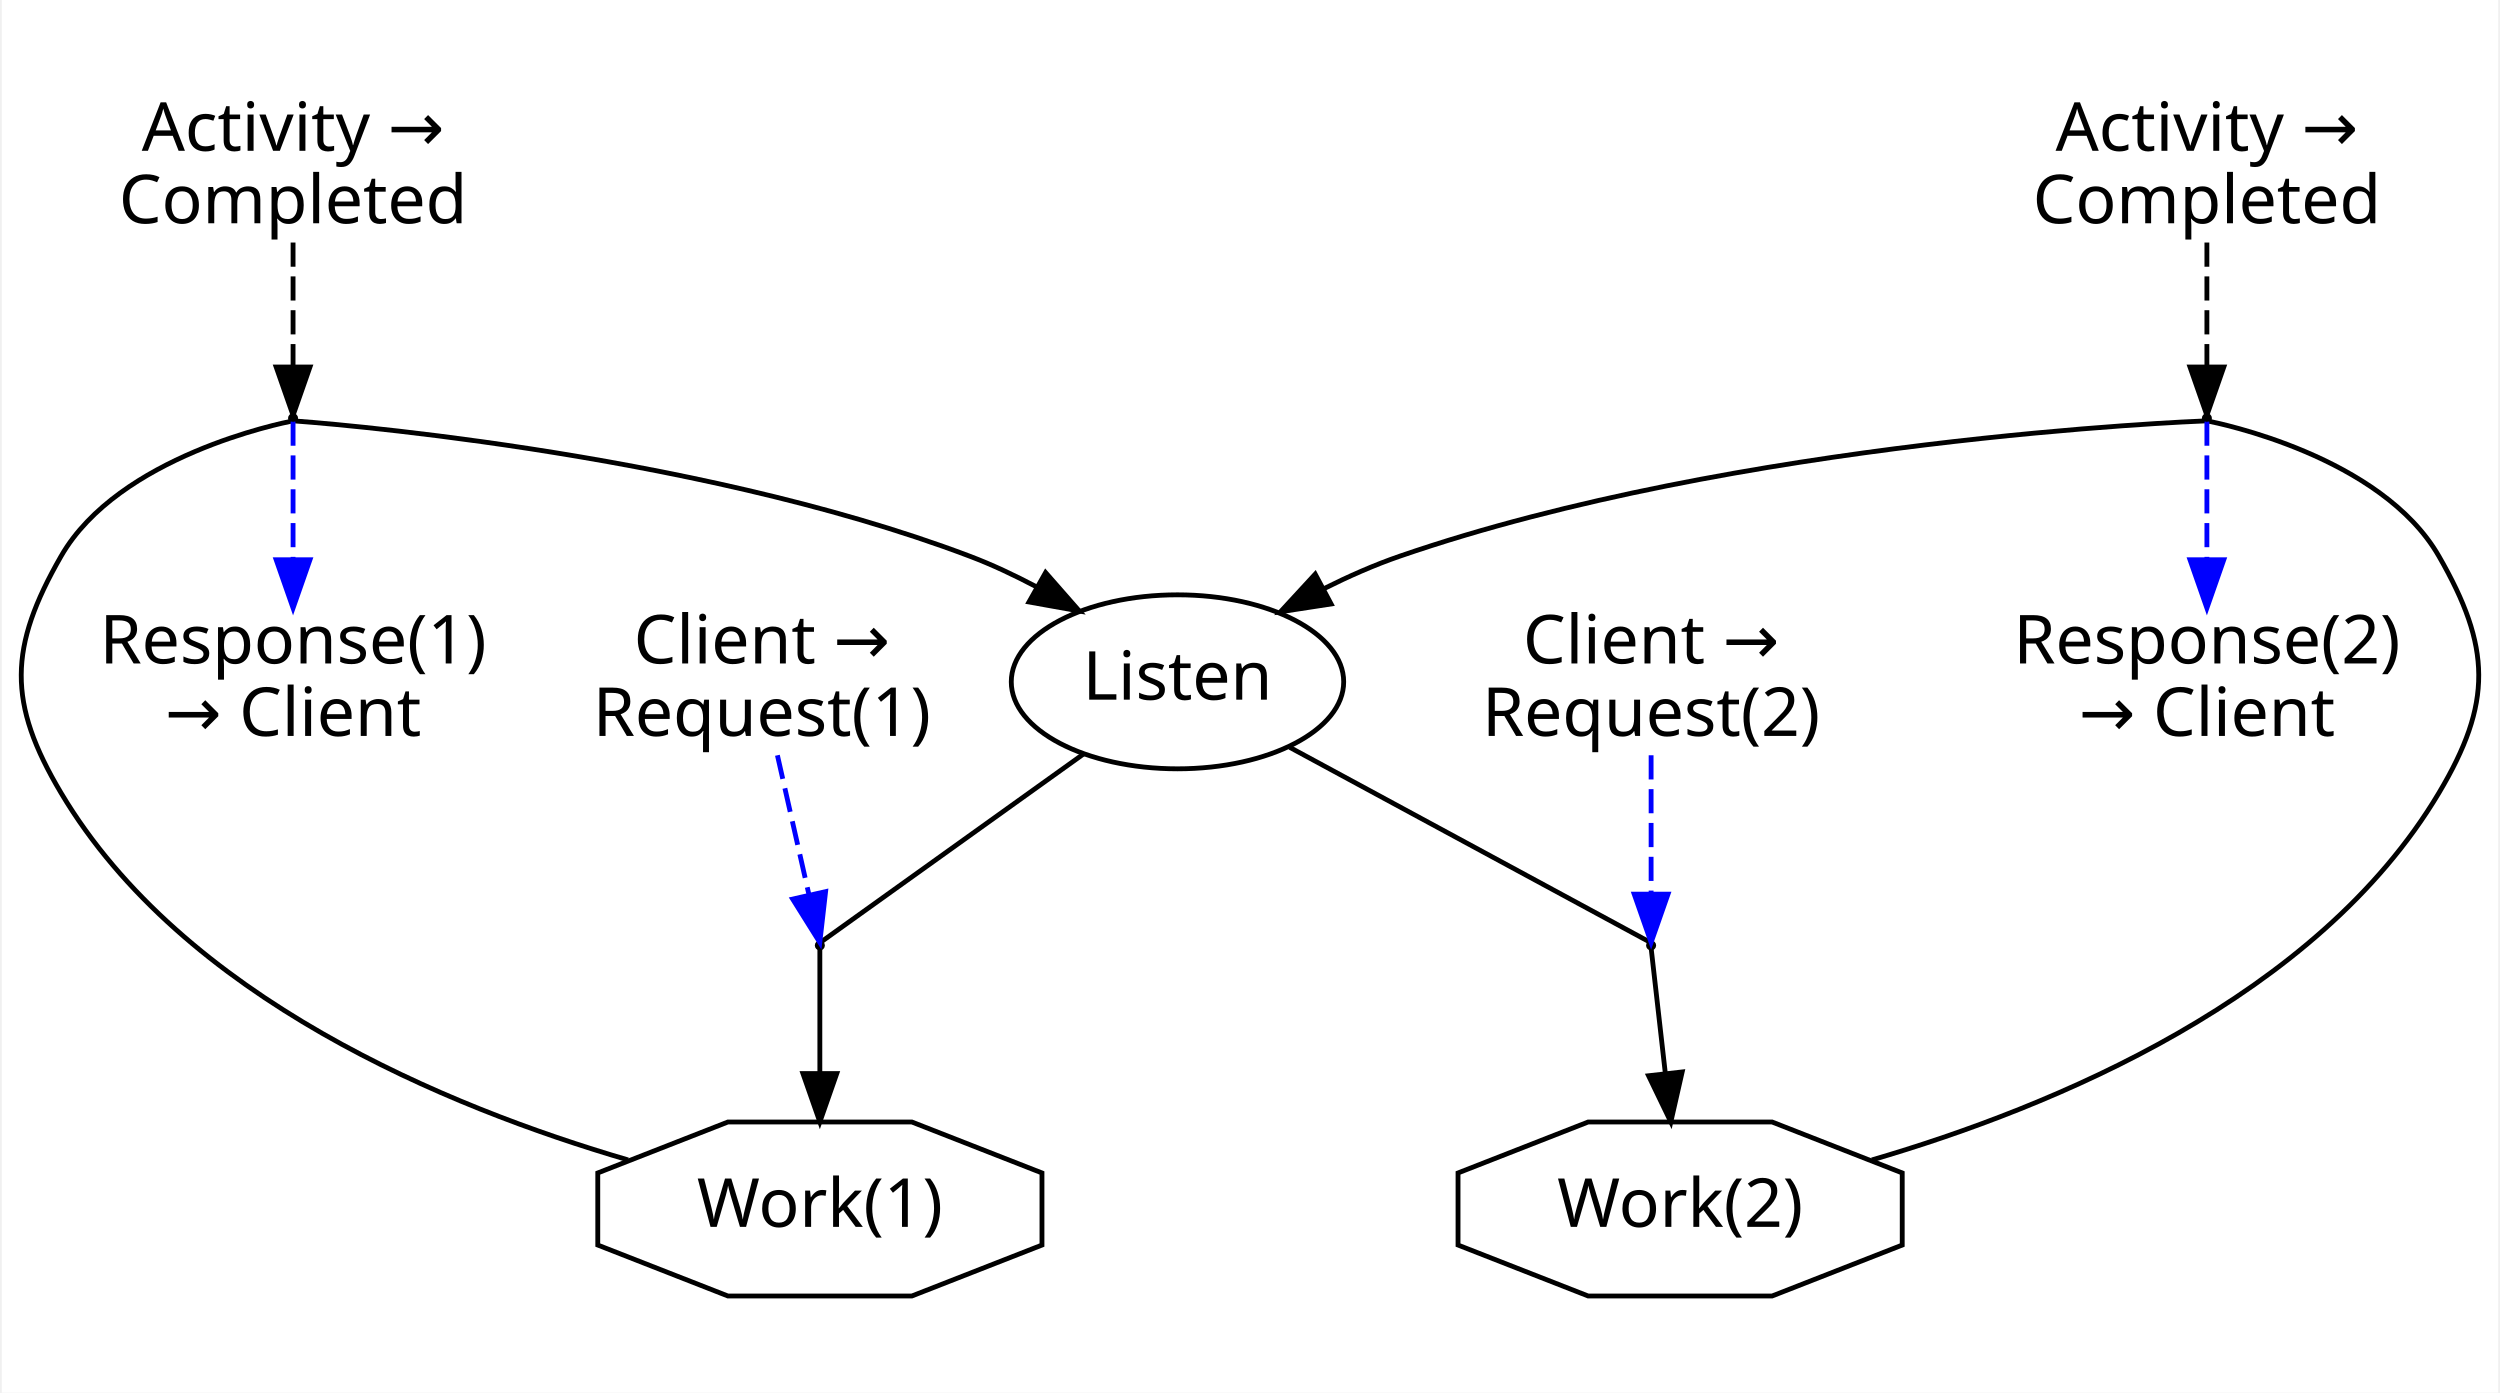
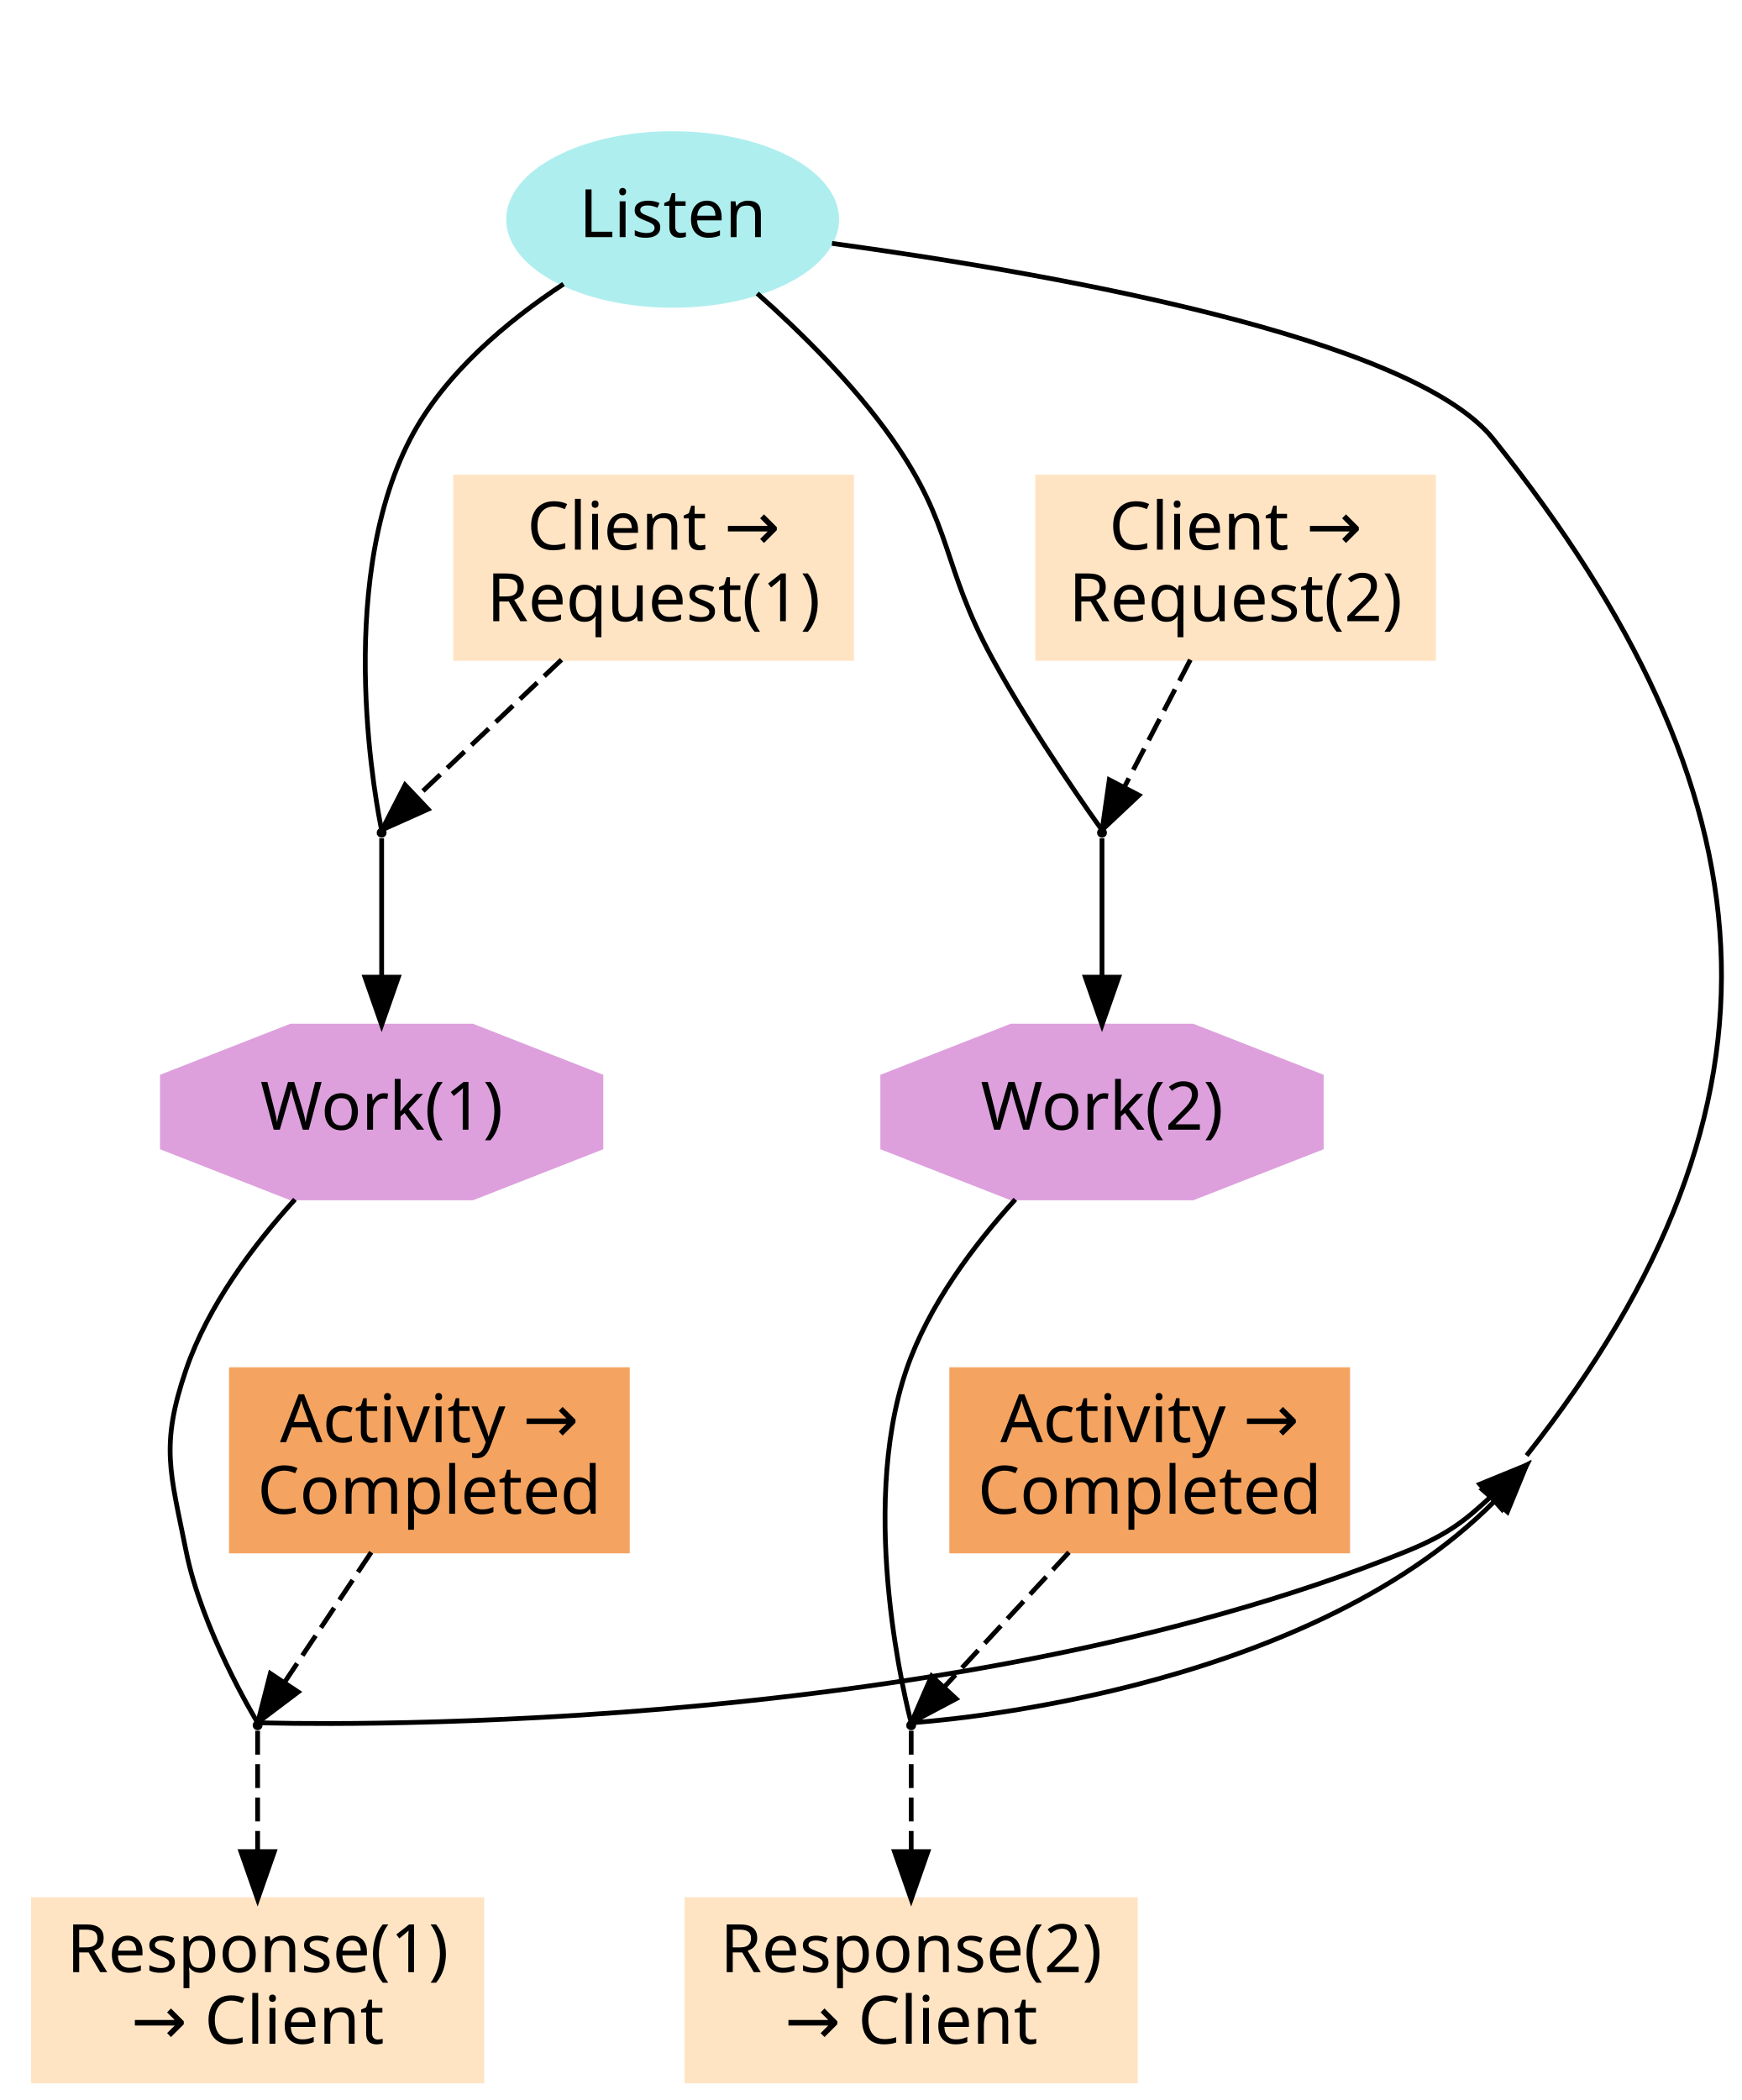
- <svg xmlns="http://www.w3.org/2000/svg" width="517pt" height="288pt" viewBox="0.00 0.00 516.53 288.16">
-   <g id="graph0" class="graph" transform="scale(1 1) rotate(0) translate(4 284.16)">
-     <polygon fill="white" stroke="transparent" points="-4,4 -4,-284.16 512.53,-284.16 512.53,4 -4,4" />
+ <svg xmlns="http://www.w3.org/2000/svg" width="365pt" height="440pt" viewBox="0.00 0.00 365.13 440.16">
+   <g id="graph0" class="graph" transform="scale(1 1) rotate(0) translate(4 436.16)">
+     <polygon fill="white" stroke="transparent" points="-4,4 -4,-436.16 361.13,-436.16 361.13,4 -4,4" />
    <g id="clust1" class="cluster">
-       <polygon fill="none" stroke="white" points="111.26,-8 111.26,-169.08 281.26,-169.08 281.26,-8 111.26,-8" />
+       <polygon fill="none" stroke="white" points="55,-245.08 55,-424.16 313,-424.16 313,-245.08 55,-245.08" />
    </g>
    <g id="clust2" class="cluster">
-       <polygon fill="none" stroke="white" points="289.26,-8 289.26,-166.08 397.26,-166.08 397.26,-8 289.26,-8" />
+       <polygon fill="none" stroke="white" points="63,-253.08 63,-416.16 183,-416.16 183,-253.08 63,-253.08" />
    </g>
    <g id="clust3" class="cluster">
-       <polygon fill="none" stroke="white" points="9.26,-120.08 9.26,-272.16 103.26,-272.16 103.26,-120.08 9.26,-120.08" />
+       <polygon fill="none" stroke="white" points="205,-253.08 205,-344.16 305,-344.16 305,-253.08 205,-253.08" />
    </g>
    <g id="clust4" class="cluster">
-       <polygon fill="none" stroke="white" points="405.26,-120.08 405.26,-272.16 499.26,-272.16 499.26,-120.08 405.26,-120.08" />
+       <polygon fill="none" stroke="white" points="8,-58 8,-237.08 144,-237.08 144,-58 8,-58" />
+     </g>
+     <g id="clust5" class="cluster">
+       <polygon fill="none" stroke="white" points="16,-66 16,-229.08 136,-229.08 136,-66 16,-66" />
+     </g>
+     <g id="clust6" class="cluster">
+       <polygon fill="none" stroke="white" points="159,-58 159,-237.08 295,-237.08 295,-58 159,-58" />
+     </g>
+     <g id="clust7" class="cluster">
+       <polygon fill="none" stroke="white" points="167,-66 167,-229.08 287,-229.08 287,-66 167,-66" />
    </g>
    <g id="node1" class="node">
-       <ellipse fill="none" stroke="black" cx="239.26" cy="-143.08" rx="34.39" ry="18" />
-       <text text-anchor="middle" x="239.26" y="-139.38" font-family="sans-serif" font-size="14.00">Listen</text>
+       <ellipse fill="PaleTurquoise" stroke="PaleTurquoise" cx="137" cy="-390.16" rx="34.39" ry="18" />
+       <text text-anchor="middle" x="137" y="-386.46" font-family="sans-serif" font-size="14.00">Listen</text>
+     </g>
+     <g id="node2" class="node">
+       <ellipse fill="black" stroke="black" cx="76" cy="-261.62" rx="0.54" ry="0.54" />
+     </g>
+     <g id="edge5" class="edge">
+       <path fill="none" stroke="black" d="M114.12,-376.62C102.39,-368.9 89.11,-357.85 82,-344.16 65.68,-312.74 75.35,-265.24 75.97,-262.3" />
    </g>
    <g id="node3" class="node">
-       <ellipse fill="black" stroke="black" cx="165.26" cy="-88.54" rx="0.54" ry="0.54" />
+       <polygon fill="Bisque" stroke="Bisque" points="174.5,-336.16 91.5,-336.16 91.5,-298.16 174.5,-298.16 174.5,-336.16" />
+       <text text-anchor="middle" x="133" y="-320.96" font-family="sans-serif" font-size="14.00">Client →</text>
+       <text text-anchor="middle" x="133" y="-305.96" font-family="sans-serif" font-size="14.00">Request(1)</text>
    </g>
-     <g id="edge1" class="edge">
-       <path fill="none" stroke="black" d="M219.82,-128.15C198.58,-112.94 167.29,-90.53 165.36,-89.15" />
+     <g id="node4" class="node">
+       <ellipse fill="black" stroke="black" cx="227" cy="-261.62" rx="0.54" ry="0.54" />
+     </g>
+     <g id="edge8" class="edge">
+       <path fill="none" stroke="black" d="M154.73,-374.65C164,-366.41 175.04,-355.5 183,-344.16 195.92,-325.77 193.26,-317.9 204,-298.16 212.79,-282 226.13,-263.37 226.96,-262.22" />
+     </g>
+     <g id="node5" class="node">
+       <polygon fill="Bisque" stroke="Bisque" points="296.5,-336.16 213.5,-336.16 213.5,-298.16 296.5,-298.16 296.5,-336.16" />
+       <text text-anchor="middle" x="255" y="-320.96" font-family="sans-serif" font-size="14.00">Client →</text>
+       <text text-anchor="middle" x="255" y="-305.96" font-family="sans-serif" font-size="14.00">Request(2)</text>
    </g>
    <g id="node6" class="node">
-       <ellipse fill="black" stroke="black" cx="337.26" cy="-88.54" rx="0.54" ry="0.54" />
+       <polygon fill="Plum" stroke="Plum" points="121.96,-195.62 121.96,-210.54 95.04,-221.08 56.96,-221.08 30.04,-210.54 30.04,-195.62 56.96,-185.08 95.04,-185.08 121.96,-195.62" />
+       <text text-anchor="middle" x="76" y="-199.38" font-family="sans-serif" font-size="14.00">Work(1)</text>
    </g>
-     <g id="edge4" class="edge">
-       <path fill="none" stroke="black" d="M262.49,-129.52C290.56,-114.34 334.42,-90.62 337.13,-89.15" />
+     <g id="edge6" class="edge">
+       <path fill="none" stroke="black" d="M76,-260.46C76,-258.82 76,-244.99 76,-231.44" />
+       <polygon fill="black" stroke="black" points="79.5,-231.34 76,-221.34 72.5,-231.34 79.5,-231.34" />
    </g>
-     <g id="node2" class="node">
-       <polygon fill="none" stroke="black" points="211.22,-26.54 211.22,-41.46 184.3,-52 146.23,-52 119.31,-41.46 119.31,-26.54 146.23,-16 184.3,-16 211.22,-26.54" />
-       <text text-anchor="middle" x="165.26" y="-30.3" font-family="sans-serif" font-size="14.00">Work(1)</text>
+     <g id="edge7" class="edge">
+       <path fill="none" stroke="black" stroke-dasharray="5,2" d="M113.7,-297.88C103.31,-288.04 91.1,-276.47 83.45,-269.22" />
+       <polygon fill="black" stroke="black" points="85.73,-266.55 76.06,-262.22 80.91,-271.64 85.73,-266.55" />
+     </g>
+     <g id="node9" class="node">
+       <polygon fill="Plum" stroke="Plum" points="272.96,-195.62 272.96,-210.54 246.04,-221.08 207.96,-221.08 181.04,-210.54 181.04,-195.62 207.96,-185.08 246.04,-185.08 272.96,-195.62" />
+       <text text-anchor="middle" x="227" y="-199.38" font-family="sans-serif" font-size="14.00">Work(2)</text>
+     </g>
+     <g id="edge9" class="edge">
+       <path fill="none" stroke="black" d="M227,-260.46C227,-258.82 227,-244.99 227,-231.44" />
+       <polygon fill="black" stroke="black" points="230.5,-231.34 227,-221.34 223.5,-231.34 230.5,-231.34" />
+     </g>
+     <g id="edge10" class="edge">
+       <path fill="none" stroke="black" stroke-dasharray="5,2" d="M245.52,-297.88C240.85,-288.87 235.42,-278.41 231.66,-271.14" />
+       <polygon fill="black" stroke="black" points="234.74,-269.48 227.03,-262.22 228.53,-272.71 234.74,-269.48" />
+     </g>
+     <g id="node7" class="node">
+       <ellipse fill="black" stroke="black" cx="50" cy="-74.54" rx="0.54" ry="0.54" />
+     </g>
+     <g id="edge11" class="edge">
+       <path fill="none" stroke="black" d="M57.83,-184.76C49.12,-175.18 39.59,-162.51 35,-149.08 29.54,-133.1 31.69,-127.64 35,-111.08 38.29,-94.61 49.28,-76.27 49.97,-75.14" />
    </g>
    <g id="node8" class="node">
-       <ellipse fill="black" stroke="black" cx="56.26" cy="-197.62" rx="0.54" ry="0.54" />
+       <polygon fill="SandyBrown" stroke="SandyBrown" points="127.5,-149.08 44.5,-149.08 44.5,-111.08 127.5,-111.08 127.5,-149.08" />
+       <text text-anchor="middle" x="86" y="-133.88" font-family="sans-serif" font-size="14.00">Activity →</text>
+       <text text-anchor="middle" x="86" y="-118.88" font-family="sans-serif" font-size="14.00">Completed</text>
    </g>
-     <g id="edge7" class="edge">
-       <path fill="none" stroke="black" d="M125.59,-44.15C87.94,-55.16 33.48,-77.73 8.26,-120.08 -2.88,-138.79 -2.58,-150.2 8.26,-169.08 20.18,-189.83 54.06,-196.65 56.16,-197.06" />
+     <g id="edge12" class="edge">
+       <path fill="none" stroke="black" d="M50.1,-75.08C54.39,-74.94 192.24,-70.93 291,-111.08 299.92,-114.71 303.45,-117.81 308.42,-122.37" />
+       <polygon fill="black" stroke="black" points="306.19,-125.07 316,-129.08 310.83,-119.83 306.19,-125.07" />
+       <path fill="none" stroke="black" d="M316,-131.08C374.76,-205.42 368.13,-270.12 309,-344.16 291.86,-365.63 215.4,-379 170.4,-385.15" />
    </g>
-     <g id="edge2" class="edge">
-       <path fill="none" stroke="black" d="M165.26,-87.85C165.26,-86.37 165.26,-74.32 165.26,-62.1" />
-       <polygon fill="black" stroke="black" points="168.76,-62.02 165.26,-52.02 161.76,-62.02 168.76,-62.02" />
+     <g id="node12" class="node">
+       <polygon fill="Bisque" stroke="Bisque" points="97,-38 3,-38 3,0 97,0 97,-38" />
+       <text text-anchor="middle" x="50" y="-22.8" font-family="sans-serif" font-size="14.00">Response(1)</text>
+       <text text-anchor="middle" x="50" y="-7.8" font-family="sans-serif" font-size="14.00">→ Client</text>
    </g>
-     <g id="node4" class="node">
-       <text text-anchor="middle" x="153.26" y="-146.88" font-family="sans-serif" font-size="14.00">Client →</text>
-       <text text-anchor="middle" x="153.26" y="-131.88" font-family="sans-serif" font-size="14.00">Request(1)</text>
+     <g id="edge14" class="edge">
+       <path fill="none" stroke="black" stroke-dasharray="5,2" d="M50,-73.39C50,-71.92 50,-60.18 50,-48.09" />
+       <polygon fill="black" stroke="black" points="53.5,-48.06 50,-38.06 46.5,-48.06 53.5,-48.06" />
    </g>
-     <g id="edge3" class="edge">
-       <path fill="none" stroke="Blue" stroke-dasharray="5,2" d="M156.48,-127.88C158.55,-118.73 161.19,-107.07 163.03,-98.93" />
-       <polygon fill="Blue" stroke="Blue" points="166.45,-99.67 165.25,-89.15 159.63,-98.13 166.45,-99.67" />
+     <g id="edge13" class="edge">
+       <path fill="none" stroke="black" stroke-dasharray="5,2" d="M73.81,-110.8C67.65,-101.55 60.46,-90.77 55.61,-83.5" />
+       <polygon fill="black" stroke="black" points="58.5,-81.52 50.04,-75.14 52.67,-85.4 58.5,-81.52" />
    </g>
-     <g id="node5" class="node">
-       <polygon fill="none" stroke="black" points="389.22,-26.54 389.22,-41.46 362.3,-52 324.23,-52 297.31,-41.46 297.31,-26.54 324.23,-16 362.3,-16 389.22,-26.54" />
-       <text text-anchor="middle" x="343.26" y="-30.3" font-family="sans-serif" font-size="14.00">Work(2)</text>
+     <g id="node10" class="node">
+       <ellipse fill="black" stroke="black" cx="187" cy="-74.54" rx="0.54" ry="0.54" />
+     </g>
+     <g id="edge15" class="edge">
+       <path fill="none" stroke="black" d="M208.83,-184.76C200.12,-175.18 190.59,-162.51 186,-149.08 175.7,-118.93 186.29,-77.75 186.97,-75.2" />
    </g>
    <g id="node11" class="node">
-       <ellipse fill="black" stroke="black" cx="452.26" cy="-197.62" rx="0.54" ry="0.54" />
+       <polygon fill="SandyBrown" stroke="SandyBrown" points="278.5,-149.08 195.5,-149.08 195.5,-111.08 278.5,-111.08 278.5,-149.08" />
+       <text text-anchor="middle" x="237" y="-133.88" font-family="sans-serif" font-size="14.00">Activity →</text>
+       <text text-anchor="middle" x="237" y="-118.88" font-family="sans-serif" font-size="14.00">Completed</text>
    </g>
-     <g id="edge12" class="edge">
-       <path fill="none" stroke="black" d="M382.94,-44.15C420.59,-55.16 475.04,-77.73 500.26,-120.08 511.41,-138.79 511.11,-150.2 500.26,-169.08 488.35,-189.83 454.47,-196.65 452.37,-197.06" />
-     </g>
-     <g id="edge5" class="edge">
-       <path fill="none" stroke="black" d="M337.28,-87.85C337.45,-86.37 338.81,-74.32 340.2,-62.1" />
-       <polygon fill="black" stroke="black" points="343.69,-62.36 341.34,-52.02 336.73,-61.57 343.69,-62.36" />
-     </g>
-     <g id="node7" class="node">
-       <text text-anchor="middle" x="337.26" y="-146.88" font-family="sans-serif" font-size="14.00">Client →</text>
-       <text text-anchor="middle" x="337.26" y="-131.88" font-family="sans-serif" font-size="14.00">Request(2)</text>
-     </g>
-     <g id="edge6" class="edge">
-       <path fill="none" stroke="Blue" stroke-dasharray="5,2" d="M337.26,-127.88C337.26,-118.85 337.26,-107.37 337.26,-99.25" />
-       <polygon fill="Blue" stroke="Blue" points="340.76,-99.15 337.26,-89.15 333.76,-99.15 340.76,-99.15" />
-     </g>
-     <g id="edge8" class="edge">
-       <path fill="none" stroke="black" d="M56.32,-197.08C58.78,-196.9 137.85,-191.2 196.26,-169.08 200.87,-167.34 205.55,-165.13 210.05,-162.75" />
-       <polygon fill="black" stroke="black" points="211.97,-165.69 218.95,-157.73 208.53,-159.6 211.97,-165.69" />
-     </g>
-     <g id="node10" class="node">
-       <text text-anchor="middle" x="56.26" y="-146.88" font-family="sans-serif" font-size="14.00">Response(1)</text>
-       <text text-anchor="middle" x="56.26" y="-131.88" font-family="sans-serif" font-size="14.00">→ Client</text>
-     </g>
-     <g id="edge10" class="edge">
-       <path fill="none" stroke="Blue" stroke-dasharray="5,2" d="M56.26,-196.93C56.26,-195.34 56.26,-181.54 56.26,-168.44" />
-       <polygon fill="Blue" stroke="Blue" points="59.76,-168.34 56.26,-158.34 52.76,-168.34 59.76,-168.34" />
-     </g>
-     <g id="node9" class="node">
-       <text text-anchor="middle" x="56.26" y="-252.96" font-family="sans-serif" font-size="14.00">Activity →</text>
-       <text text-anchor="middle" x="56.26" y="-237.96" font-family="sans-serif" font-size="14.00">Completed</text>
-     </g>
-     <g id="edge9" class="edge">
-       <path fill="none" stroke="Black" stroke-dasharray="5,2" d="M56.26,-233.97C56.26,-225.8 56.26,-215.73 56.26,-208.35" />
-       <polygon fill="Black" stroke="Black" points="59.76,-208.22 56.26,-198.22 52.76,-208.22 59.76,-208.22" />
-     </g>
-     <g id="edge13" class="edge">
-       <path fill="none" stroke="black" d="M452.19,-197.08C449.28,-196.97 355.3,-193.22 285.26,-169.08 280,-167.27 274.62,-164.89 269.49,-162.32" />
-       <polygon fill="black" stroke="black" points="271.05,-159.19 260.58,-157.58 267.76,-165.37 271.05,-159.19" />
+     <g id="edge16" class="edge">
+       <path fill="none" stroke="black" d="M187.07,-75.08C189.66,-75.25 268.66,-80.46 309.35,-121.58" />
+       <polygon fill="black" stroke="black" points="306.75,-123.92 316,-129.08 311.98,-119.28 306.75,-123.92" />
    </g>
    <g id="node13" class="node">
-       <text text-anchor="middle" x="452.26" y="-146.88" font-family="sans-serif" font-size="14.00">Response(2)</text>
-       <text text-anchor="middle" x="452.26" y="-131.88" font-family="sans-serif" font-size="14.00">→ Client</text>
+       <polygon fill="Bisque" stroke="Bisque" points="234,-38 140,-38 140,0 234,0 234,-38" />
+       <text text-anchor="middle" x="187" y="-22.8" font-family="sans-serif" font-size="14.00">Response(2)</text>
+       <text text-anchor="middle" x="187" y="-7.8" font-family="sans-serif" font-size="14.00">→ Client</text>
    </g>
-     <g id="edge15" class="edge">
-       <path fill="none" stroke="Blue" stroke-dasharray="5,2" d="M452.26,-196.93C452.26,-195.34 452.26,-181.54 452.26,-168.44" />
-       <polygon fill="Blue" stroke="Blue" points="455.76,-168.34 452.26,-158.34 448.76,-168.34 455.76,-168.34" />
+     <g id="edge18" class="edge">
+       <path fill="none" stroke="black" stroke-dasharray="5,2" d="M187,-73.39C187,-71.92 187,-60.18 187,-48.09" />
+       <polygon fill="black" stroke="black" points="190.5,-48.06 187,-38.06 183.5,-48.06 190.5,-48.06" />
    </g>
-     <g id="node12" class="node">
-       <text text-anchor="middle" x="452.26" y="-252.96" font-family="sans-serif" font-size="14.00">Activity →</text>
-       <text text-anchor="middle" x="452.26" y="-237.96" font-family="sans-serif" font-size="14.00">Completed</text>
-     </g>
-     <g id="edge14" class="edge">
-       <path fill="none" stroke="Black" stroke-dasharray="5,2" d="M452.26,-233.97C452.26,-225.8 452.26,-215.73 452.26,-208.35" />
-       <polygon fill="Black" stroke="Black" points="455.76,-208.22 452.26,-198.22 448.76,-208.22 455.76,-208.22" />
+     <g id="edge17" class="edge">
+       <path fill="none" stroke="black" stroke-dasharray="5,2" d="M220.07,-110.8C211.18,-101.19 200.76,-89.94 194.03,-82.67" />
+       <polygon fill="black" stroke="black" points="196.42,-80.1 187.05,-75.14 191.28,-84.85 196.42,-80.1" />
    </g>
  </g>
</svg>
